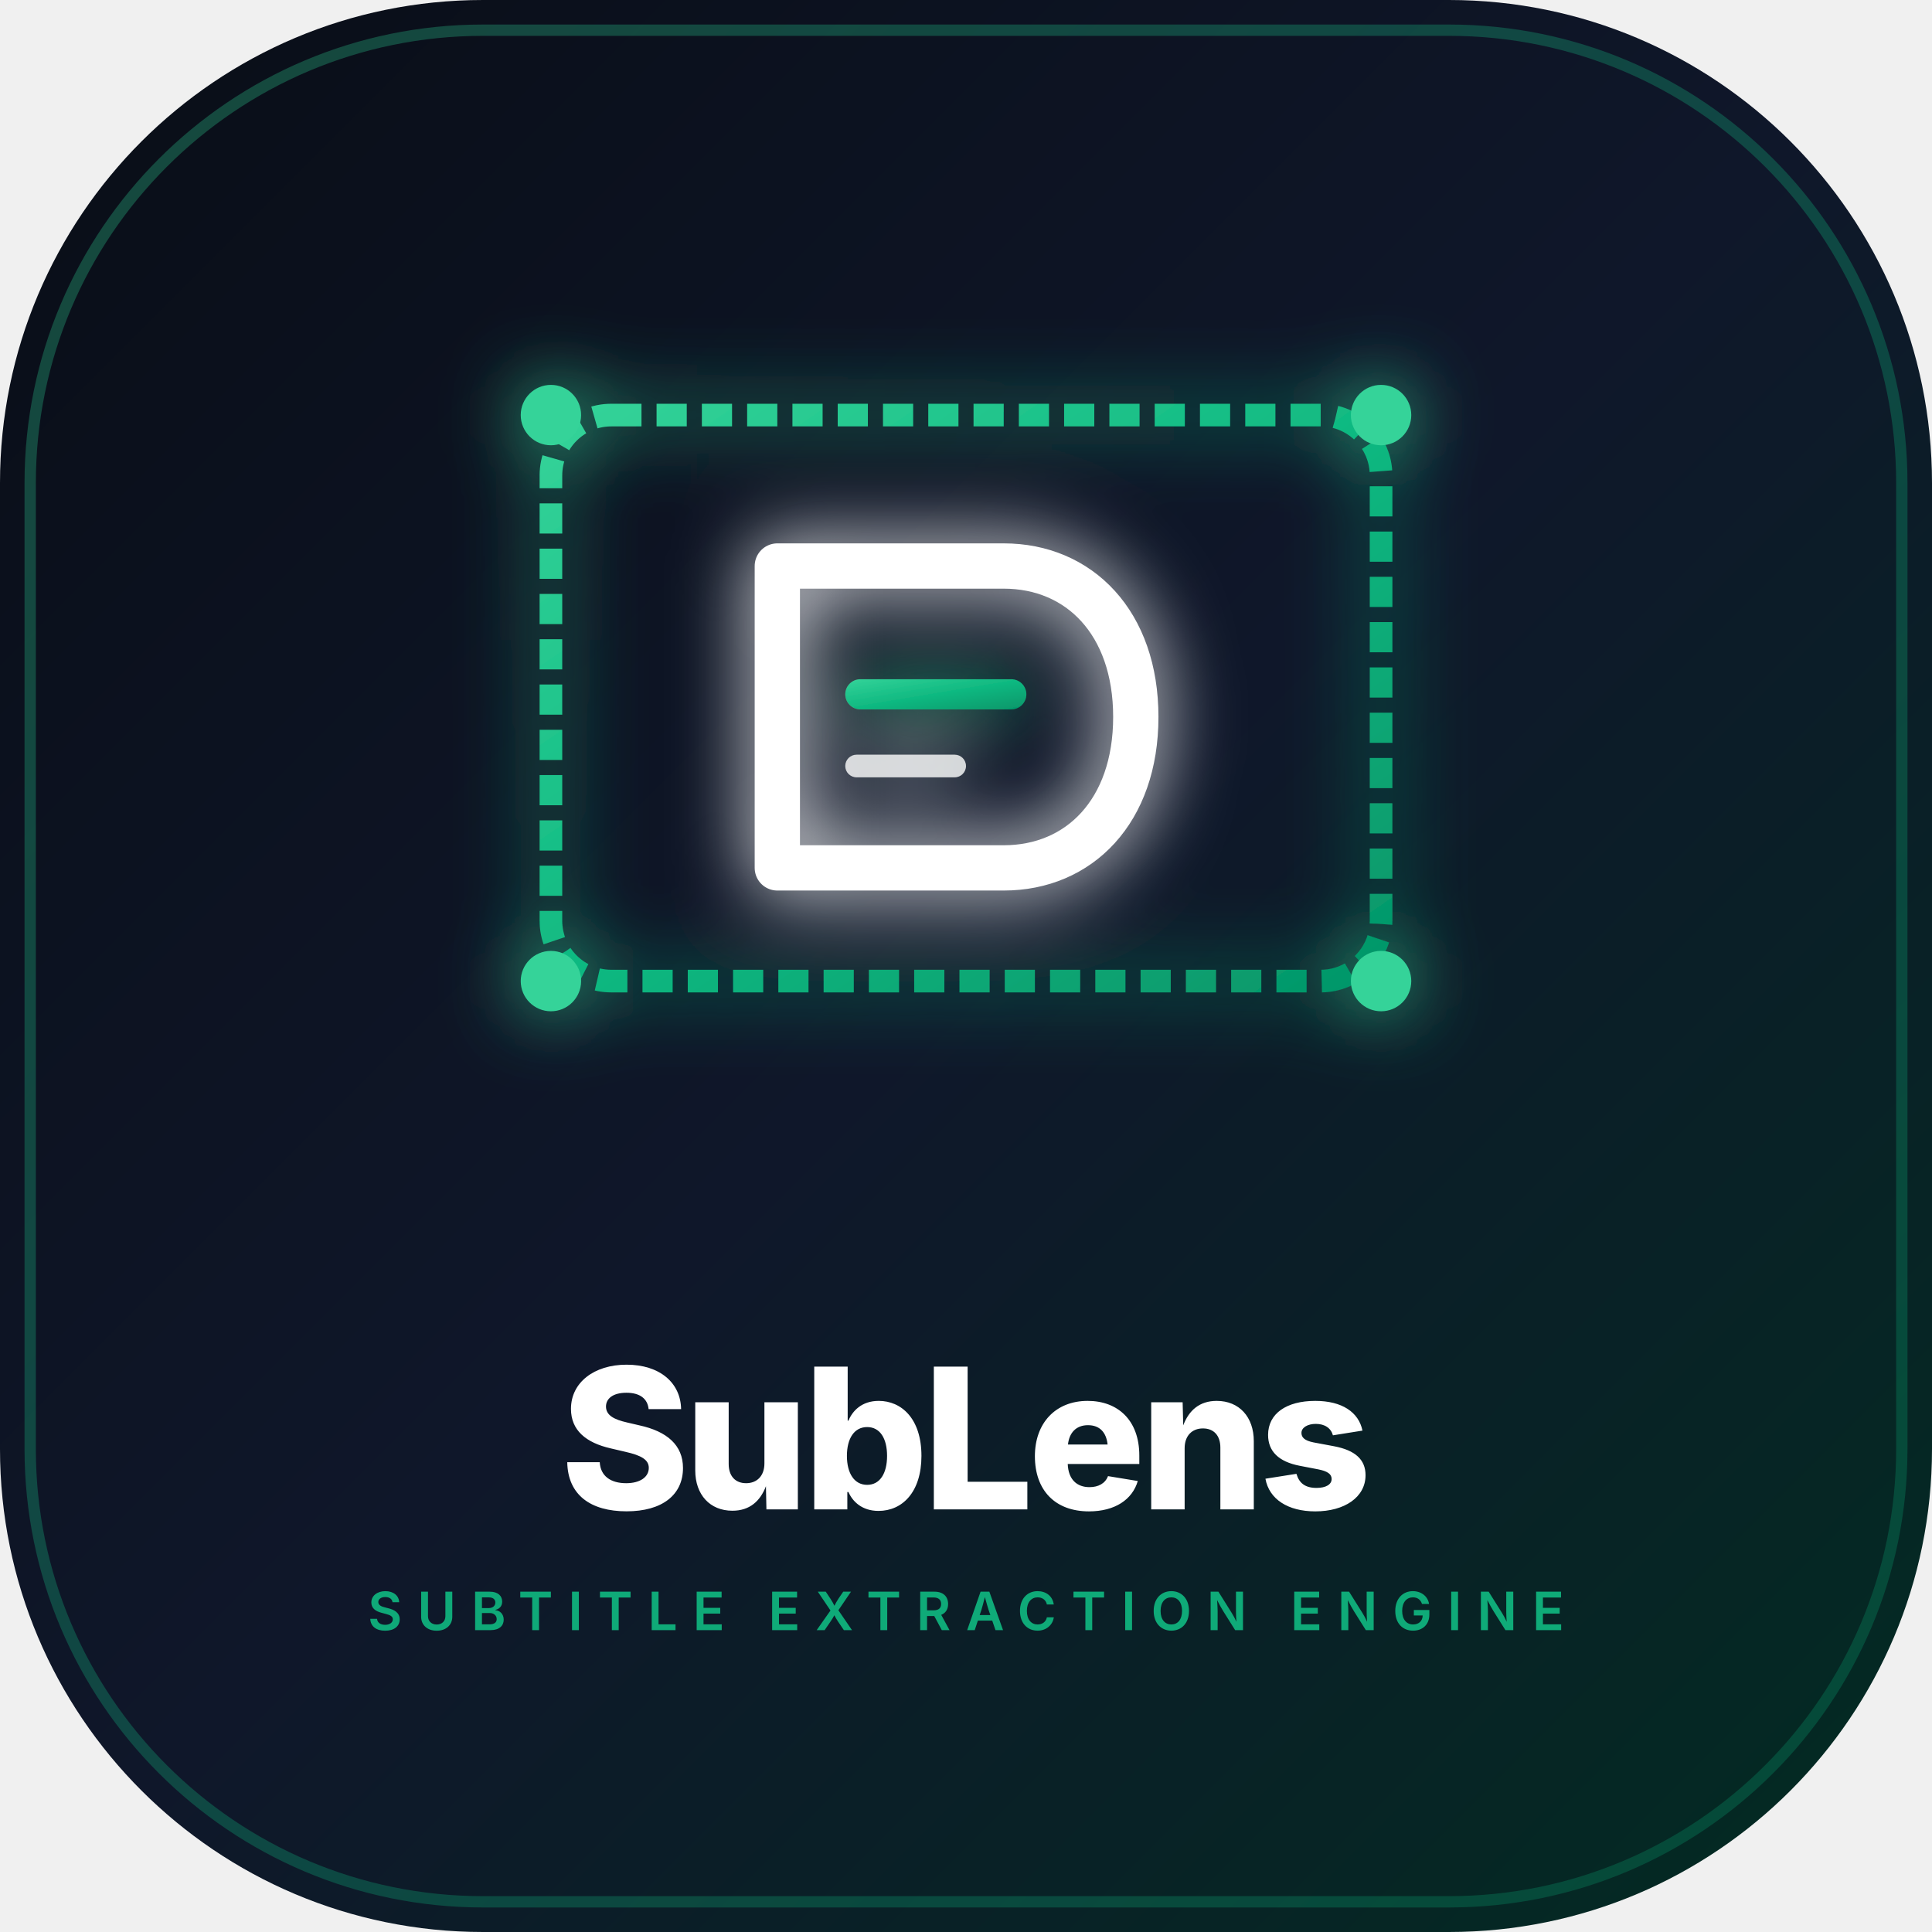
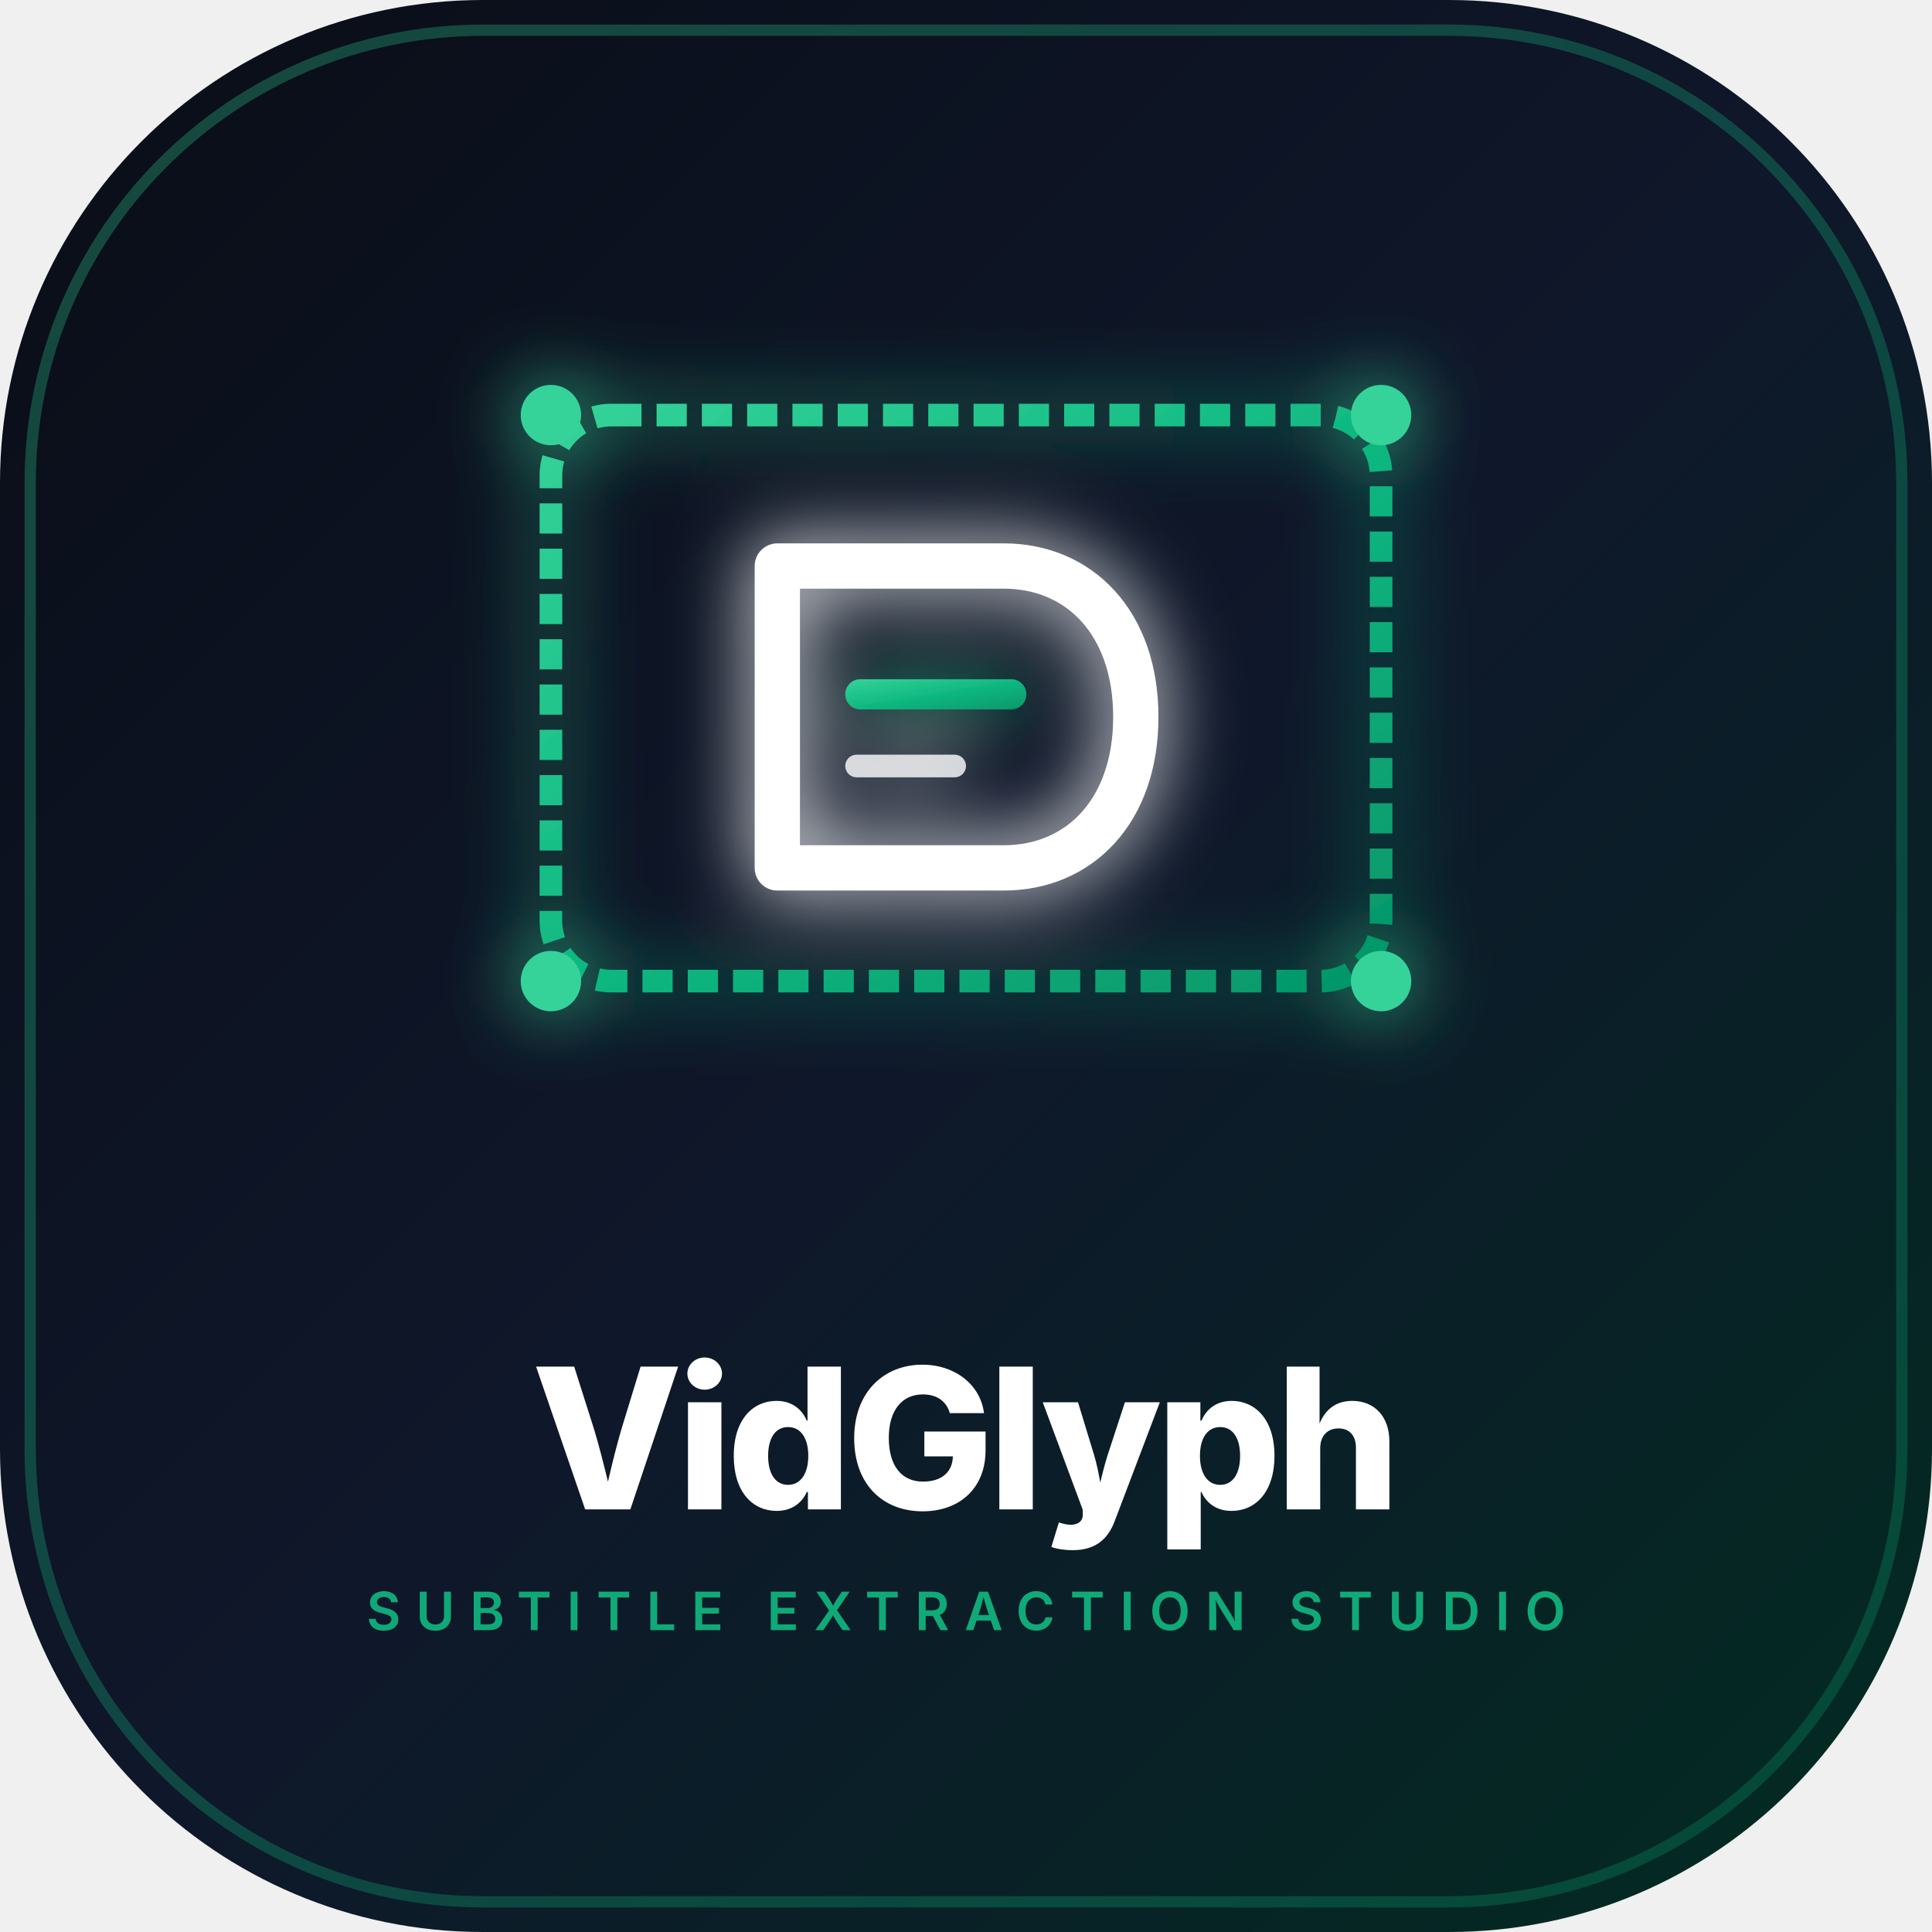
- <svg xmlns="http://www.w3.org/2000/svg" viewBox="0 0 512 512" role="img" aria-label="SubLens Logo">
+ <svg xmlns="http://www.w3.org/2000/svg" viewBox="0 0 512 512" role="img" aria-label="VidGlyph Logo">
  <defs>
    <linearGradient id="bgGradient" x1="0%" y1="0%" x2="100%" y2="100%">
      <stop offset="0%" stop-color="#090d16" />
      <stop offset="50%" stop-color="#0f172a" />
      <stop offset="100%" stop-color="#022c22" />
    </linearGradient>
    <linearGradient id="emeraldGradient" x1="0%" y1="0%" x2="100%" y2="100%">
      <stop offset="0%" stop-color="#34d399" />
      <stop offset="50%" stop-color="#10b981" />
      <stop offset="100%" stop-color="#059669" />
    </linearGradient>
    <filter id="emeraldGlow" x="-50%" y="-50%" width="200%" height="200%">
      <feGaussianBlur stdDeviation="10" result="blur" />
      <feComposite in="SourceGraphic" in2="blur" operator="over" />
    </filter>
    <clipPath id="logoClip">
      <rect x="24" y="24" width="464" height="464" rx="96" />
    </clipPath>
  </defs>
  <rect width="512" height="512" rx="128" fill="url(#bgGradient)" />
  <rect x="8" y="8" width="496" height="496" rx="120" fill="none" stroke="url(#emeraldGradient)" stroke-width="3" opacity="0.3" />
  <g transform="translate(256, 200)" filter="url(#emeraldGlow)">
    <rect x="-110" y="-90" width="220" height="150" rx="16" fill="none" stroke="url(#emeraldGradient)" stroke-width="6" stroke-dasharray="8 4" />
    <circle cx="-110" cy="-90" r="8" fill="#34d399" />
    <circle cx="110" cy="-90" r="8" fill="#34d399" />
    <circle cx="-110" cy="60" r="8" fill="#34d399" />
    <circle cx="110" cy="60" r="8" fill="#34d399" />
    <path d="M-50,-50 H10 C30,-50 45,-35 45,-10 C45,15 30,30 10,30 H-50 Z" fill="none" stroke="#ffffff" stroke-width="12" stroke-linejoin="round" />
    <rect x="-32" y="-20" width="48" height="8" rx="4" fill="url(#emeraldGradient)" />
    <rect x="-32" y="0" width="32" height="6" rx="3" fill="#ffffff" opacity="0.8" />
  </g>
  <g transform="translate(256, 400)">
    <text x="0" y="0" text-anchor="middle" font-family="system-ui, -apple-system, 'Inter', sans-serif" font-size="52" font-weight="800" letter-spacing="-1.5" fill="#ffffff">
-       SubLens
+       VidGlyph
    </text>
    <text x="0" y="32" text-anchor="middle" font-family="system-ui, -apple-system, 'Inter', sans-serif" font-size="14" font-weight="600" letter-spacing="4" fill="#10b981" opacity="0.9">
-       SUBTITLE EXTRACTION ENGINE
+       SUBTITLE EXTRACTION STUDIO
    </text>
  </g>
</svg>
